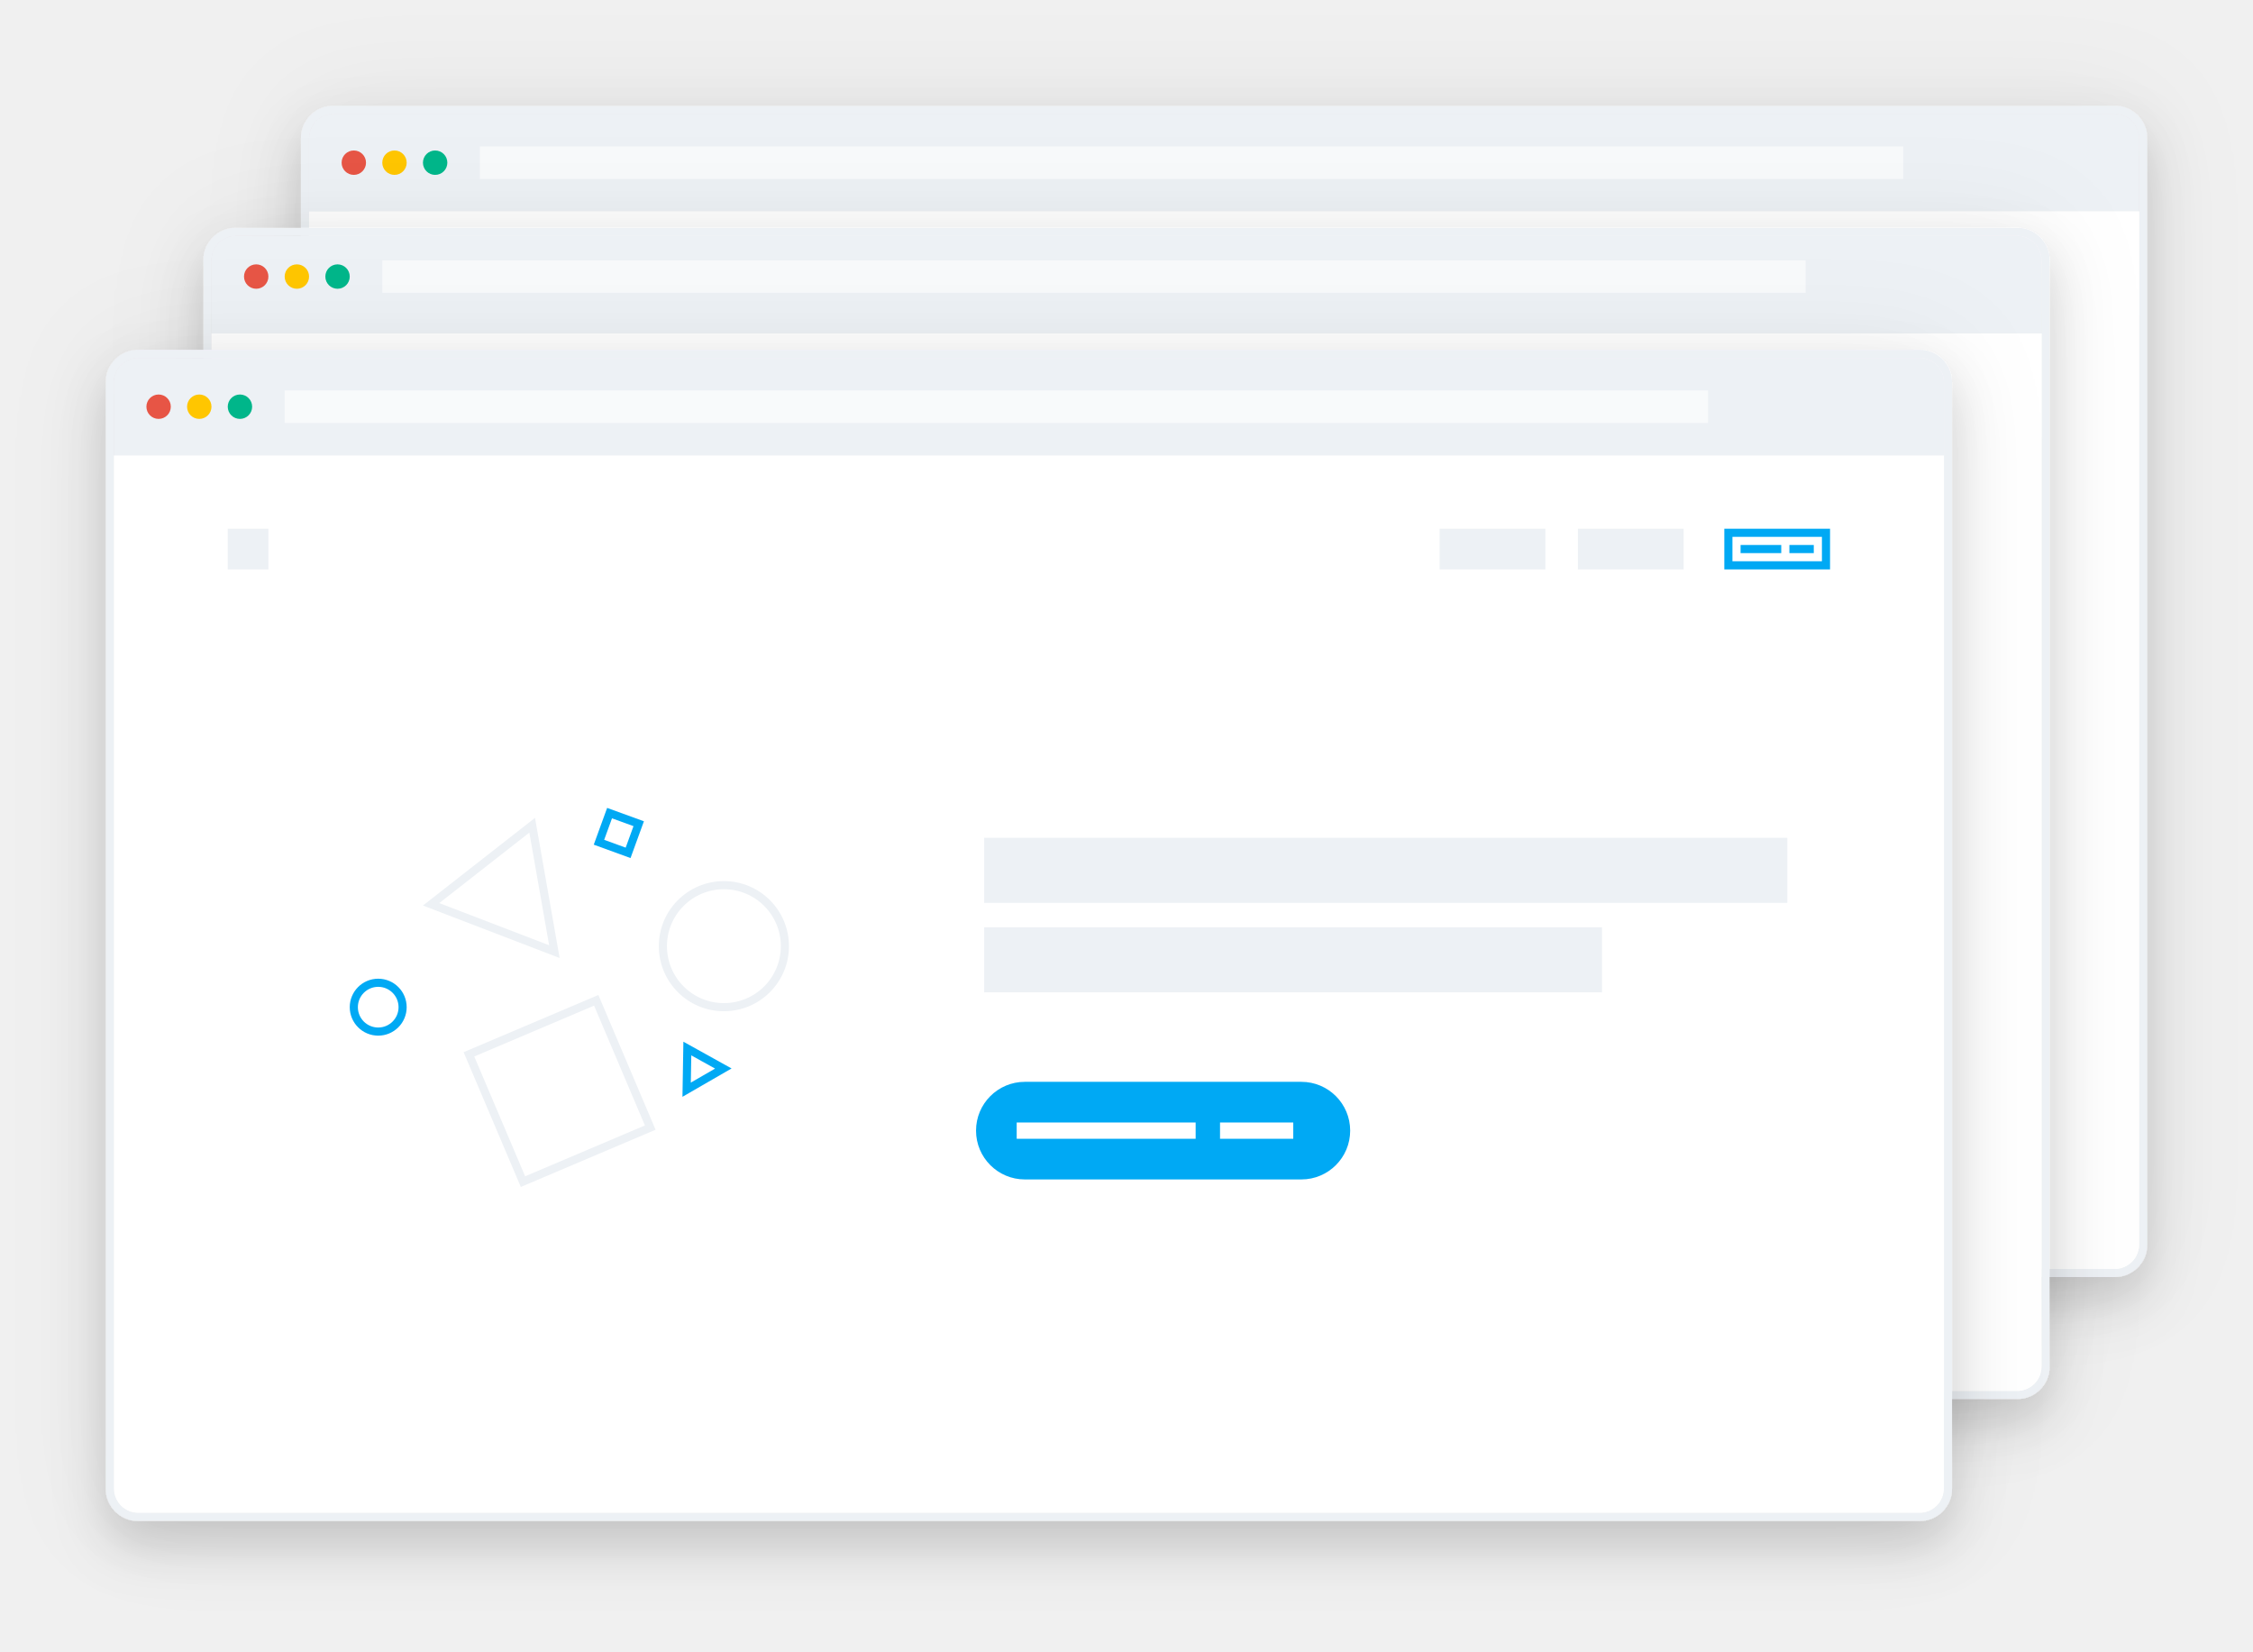
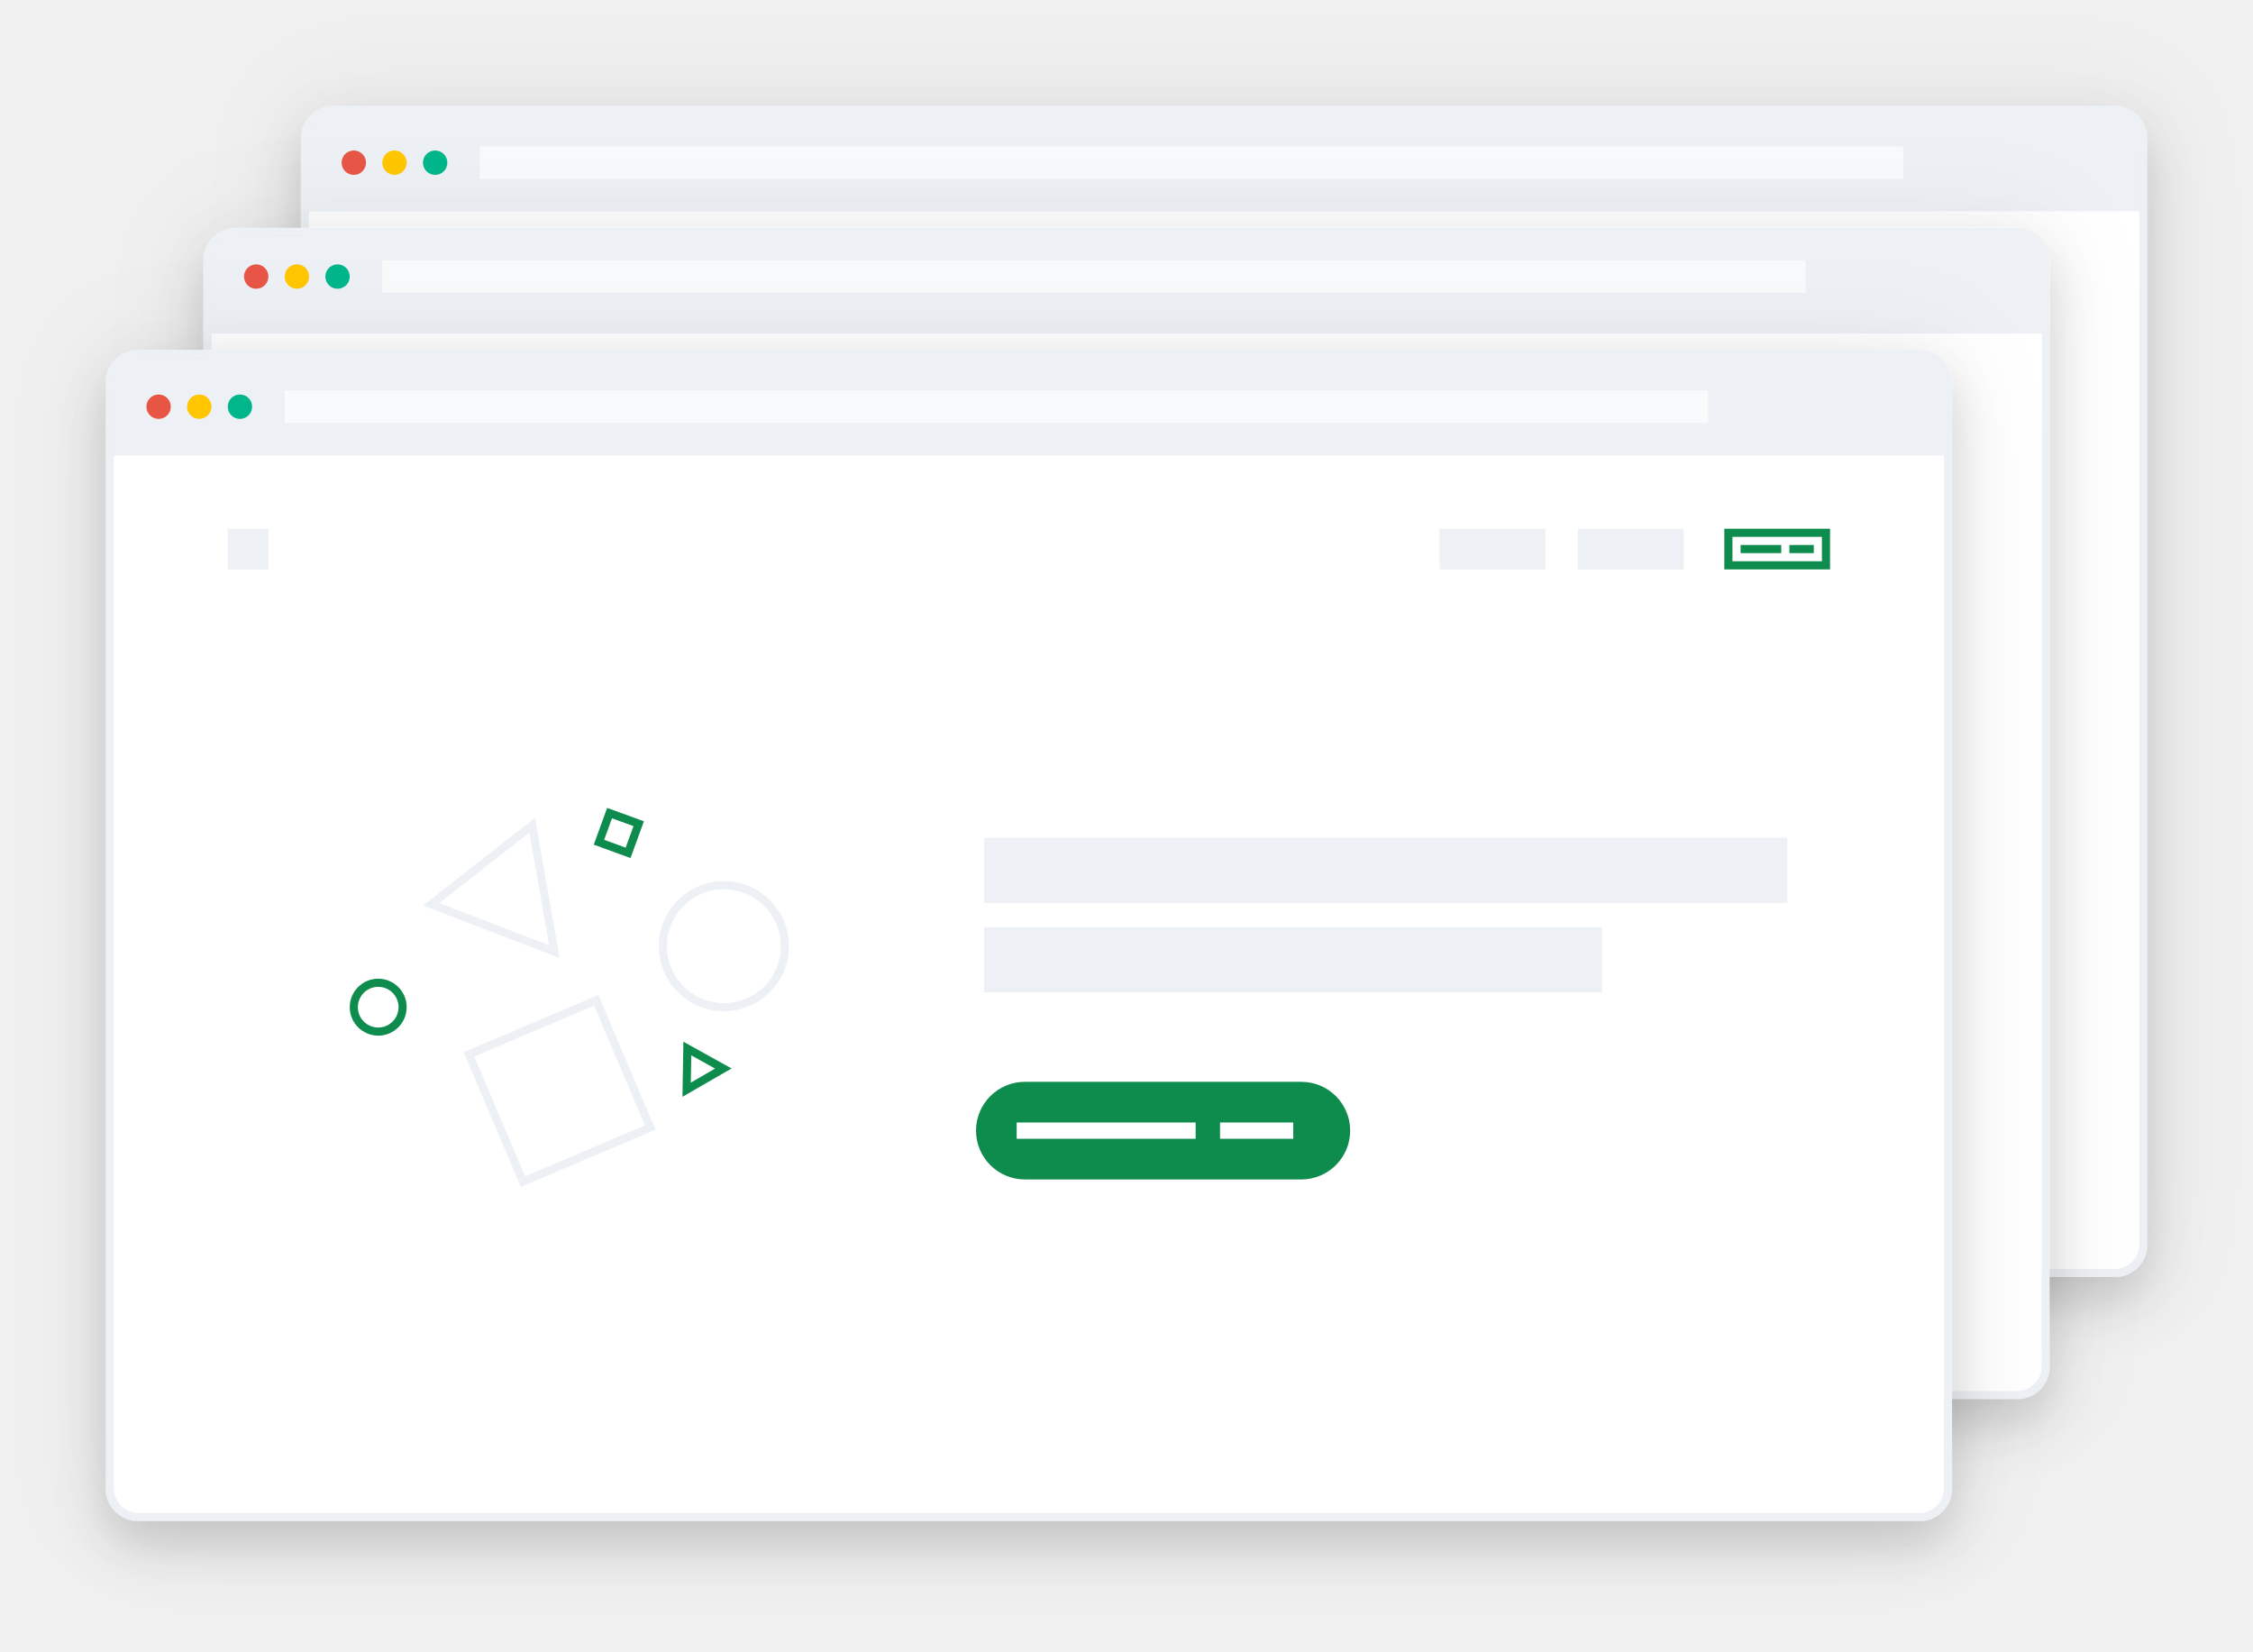
<svg xmlns="http://www.w3.org/2000/svg" xmlns:xlink="http://www.w3.org/1999/xlink" width="277px" height="203px" viewBox="0 0 277 203" version="1.1">
  <defs>
    <filter x="-50%" y="-50%" width="200%" height="200%" filterUnits="objectBoundingBox" id="filter-1">
      <feOffset dx="0" dy="3" in="SourceAlpha" result="shadowOffsetOuter1" />
      <feGaussianBlur stdDeviation="3" in="shadowOffsetOuter1" result="shadowBlurOuter1" />
      <feColorMatrix values="0 0 0 0 0   0 0 0 0 0   0 0 0 0 0  0 0 0 0.16 0" type="matrix" in="shadowBlurOuter1" result="shadowMatrixOuter1" />
      <feMerge>
        <feMergeNode in="shadowMatrixOuter1" />
        <feMergeNode in="SourceGraphic" />
      </feMerge>
    </filter>
    <filter x="-50%" y="-50%" width="200%" height="200%" filterUnits="objectBoundingBox" id="filter-2">
      <feOffset dx="0" dy="0" in="SourceAlpha" result="shadowOffsetOuter1" />
      <feGaussianBlur stdDeviation="6.5" in="shadowOffsetOuter1" result="shadowBlurOuter1" />
      <feColorMatrix values="0 0 0 0 0   0 0 0 0 0   0 0 0 0 0  0 0 0 0.058 0" type="matrix" in="shadowBlurOuter1" result="shadowMatrixOuter1" />
      <feMerge>
        <feMergeNode in="shadowMatrixOuter1" />
        <feMergeNode in="SourceGraphic" />
      </feMerge>
    </filter>
    <rect id="path-3" x="0" y="0" width="225" height="142" rx="3" />
    <mask id="mask-5" maskContentUnits="userSpaceOnUse" maskUnits="objectBoundingBox" x="-1" y="-1" width="227" height="144">
      <rect x="-1" y="-1" width="227" height="144" fill="white" />
      <use xlink:href="#path-3" fill="black" />
    </mask>
    <filter x="-50%" y="-50%" width="200%" height="200%" filterUnits="objectBoundingBox" id="filter-6">
      <feOffset dx="0" dy="3" in="SourceAlpha" result="shadowOffsetOuter1" />
      <feGaussianBlur stdDeviation="3" in="shadowOffsetOuter1" result="shadowBlurOuter1" />
      <feColorMatrix values="0 0 0 0 0   0 0 0 0 0   0 0 0 0 0  0 0 0 0.16 0" type="matrix" in="shadowBlurOuter1" result="shadowMatrixOuter1" />
      <feMerge>
        <feMergeNode in="shadowMatrixOuter1" />
        <feMergeNode in="SourceGraphic" />
      </feMerge>
    </filter>
    <filter x="-50%" y="-50%" width="200%" height="200%" filterUnits="objectBoundingBox" id="filter-7">
      <feOffset dx="0" dy="0" in="SourceAlpha" result="shadowOffsetOuter1" />
      <feGaussianBlur stdDeviation="6.5" in="shadowOffsetOuter1" result="shadowBlurOuter1" />
      <feColorMatrix values="0 0 0 0 0   0 0 0 0 0   0 0 0 0 0  0 0 0 0.058 0" type="matrix" in="shadowBlurOuter1" result="shadowMatrixOuter1" />
      <feMerge>
        <feMergeNode in="shadowMatrixOuter1" />
        <feMergeNode in="SourceGraphic" />
      </feMerge>
    </filter>
    <rect id="path-8" x="0" y="0" width="225" height="142" rx="3" />
    <mask id="mask-10" maskContentUnits="userSpaceOnUse" maskUnits="objectBoundingBox" x="-1" y="-1" width="227" height="144">
      <rect x="-1" y="-1" width="227" height="144" fill="white" />
      <use xlink:href="#path-8" fill="black" />
    </mask>
    <filter x="-50%" y="-50%" width="200%" height="200%" filterUnits="objectBoundingBox" id="filter-11">
      <feOffset dx="0" dy="3" in="SourceAlpha" result="shadowOffsetOuter1" />
      <feGaussianBlur stdDeviation="3" in="shadowOffsetOuter1" result="shadowBlurOuter1" />
      <feColorMatrix values="0 0 0 0 0   0 0 0 0 0   0 0 0 0 0  0 0 0 0.16 0" type="matrix" in="shadowBlurOuter1" result="shadowMatrixOuter1" />
      <feMerge>
        <feMergeNode in="shadowMatrixOuter1" />
        <feMergeNode in="SourceGraphic" />
      </feMerge>
    </filter>
    <filter x="-50%" y="-50%" width="200%" height="200%" filterUnits="objectBoundingBox" id="filter-12">
      <feOffset dx="0" dy="0" in="SourceAlpha" result="shadowOffsetOuter1" />
      <feGaussianBlur stdDeviation="6.5" in="shadowOffsetOuter1" result="shadowBlurOuter1" />
      <feColorMatrix values="0 0 0 0 0   0 0 0 0 0   0 0 0 0 0  0 0 0 0.058 0" type="matrix" in="shadowBlurOuter1" result="shadowMatrixOuter1" />
      <feMerge>
        <feMergeNode in="shadowMatrixOuter1" />
        <feMergeNode in="SourceGraphic" />
      </feMerge>
    </filter>
    <rect id="path-13" x="0" y="0" width="225" height="142" rx="3" />
    <mask id="mask-15" maskContentUnits="userSpaceOnUse" maskUnits="objectBoundingBox" x="-1" y="-1" width="227" height="144">
      <rect x="-1" y="-1" width="227" height="144" fill="white" />
      <use xlink:href="#path-13" fill="black" />
    </mask>
    <polygon id="path-16" points="20.09 3.049 29.09 18.049 11.09 18.049" />
    <mask id="mask-17" maskContentUnits="userSpaceOnUse" maskUnits="objectBoundingBox" x="0" y="0" width="18" height="15" fill="white">
      <use xlink:href="#path-16" />
    </mask>
    <polygon id="path-18" points="42.473 30.676 45.959 36.488 38.986 36.488" />
    <mask id="mask-19" maskContentUnits="userSpaceOnUse" maskUnits="objectBoundingBox" x="0" y="0" width="6.974" height="5.811" fill="white">
      <use xlink:href="#path-18" />
    </mask>
    <rect id="path-20" x="16.801" y="28.123" width="18" height="18" />
    <mask id="mask-21" maskContentUnits="userSpaceOnUse" maskUnits="objectBoundingBox" x="0" y="0" width="18" height="18" fill="white">
      <use xlink:href="#path-20" />
    </mask>
    <rect id="path-22" x="30.678" y="3" width="4.812" height="4.812" />
    <mask id="mask-23" maskContentUnits="userSpaceOnUse" maskUnits="objectBoundingBox" x="0" y="0" width="4.812" height="4.812" fill="white">
      <use xlink:href="#path-22" />
    </mask>
    <ellipse id="path-24" cx="46" cy="19.322" rx="8" ry="8" />
    <mask id="mask-25" maskContentUnits="userSpaceOnUse" maskUnits="objectBoundingBox" x="0" y="0" width="16" height="16" fill="white">
      <use xlink:href="#path-24" />
    </mask>
    <circle id="path-26" cx="3.5" cy="26.822" r="3.5" />
    <mask id="mask-27" maskContentUnits="userSpaceOnUse" maskUnits="objectBoundingBox" x="0" y="0" width="7" height="7" fill="white">
      <use xlink:href="#path-26" />
    </mask>
    <rect id="path-28" x="0" y="0.5" width="13" height="5" />
    <mask id="mask-29" maskContentUnits="userSpaceOnUse" maskUnits="objectBoundingBox" x="0" y="0" width="13" height="5" fill="white">
      <use xlink:href="#path-28" />
    </mask>
  </defs>
  <g id="Page-1" stroke="none" stroke-width="1" fill="none" fill-rule="evenodd">
    <g id="Artboard-2" transform="translate(-332, 0)">
      <g id="heroesblue" transform="translate(346, 14)">
        <g id="hiddenback" filter="url(#filter-1)" transform="translate(24, 0)">
          <g id="browser">
            <g id="main-window" filter="url(#filter-2)">
              <mask id="mask-4" fill="white">
                <use xlink:href="#path-3" />
              </mask>
              <g id="Mask">
                <use fill="#EDF1F5" fill-rule="evenodd" xlink:href="#path-3" />
                <use stroke="#EDF1F5" mask="url(#mask-5)" stroke-width="2" xlink:href="#path-3" />
              </g>
              <rect id="window-mask" fill="#FFFFFF" mask="url(#mask-4)" x="-1" y="12" width="227" height="169" />
              <rect id="window-mask-copy" fill="#FFFFFF" mask="url(#mask-4)" x="5" y="12" width="227" height="169" />
            </g>
            <g id="top" transform="translate(4, 4)">
              <circle id="Oval-1" fill="#00B68A" cx="11.5" cy="2" r="1.5" />
              <circle id="Oval-1-Copy" fill="#FFC600" cx="6.5" cy="2" r="1.5" />
              <circle id="Oval-1-Copy-2" fill="#E75545" cx="1.5" cy="2" r="1.5" />
              <rect id="address-bar" fill="#FFFFFF" opacity="0.625" x="17" y="0" width="175" height="4" />
            </g>
          </g>
        </g>
        <g id="hiddenmiddle" filter="url(#filter-6)" transform="translate(12, 15)">
          <g id="browser">
            <g id="main-window" filter="url(#filter-7)">
              <mask id="mask-9" fill="white">
                <use xlink:href="#path-8" />
              </mask>
              <g id="Mask">
                <use fill="#EDF1F5" fill-rule="evenodd" xlink:href="#path-8" />
                <use stroke="#EDF1F5" mask="url(#mask-10)" stroke-width="2" xlink:href="#path-8" />
              </g>
              <rect id="window-mask" fill="#FFFFFF" mask="url(#mask-9)" x="-1" y="12" width="227" height="169" />
              <rect id="window-mask-copy" fill="#FFFFFF" mask="url(#mask-9)" x="5" y="12" width="227" height="169" />
            </g>
            <g id="top" transform="translate(4, 3)">
              <circle id="Oval-1" fill="#00B68A" cx="11.5" cy="2" r="1.5" />
              <circle id="Oval-1-Copy" fill="#FFC600" cx="6.5" cy="2" r="1.5" />
              <circle id="Oval-1-Copy-2" fill="#E75545" cx="1.5" cy="2" r="1.5" />
              <rect id="address-bar" fill="#FFFFFF" opacity="0.625" x="17" y="0" width="175" height="4" />
            </g>
          </g>
        </g>
        <g id="bottom-right" filter="url(#filter-11)" transform="translate(0, 30)">
          <g id="browser">
            <g id="main-window" filter="url(#filter-12)">
              <mask id="mask-14" fill="white">
                <use xlink:href="#path-13" />
              </mask>
              <g id="Mask">
                <use fill="#EDF1F5" fill-rule="evenodd" xlink:href="#path-13" />
                <use stroke="#EDF1F5" mask="url(#mask-15)" stroke-width="2" xlink:href="#path-13" />
              </g>
              <rect id="window-mask" fill="#FFFFFF" mask="url(#mask-14)" x="-1" y="12" width="227" height="169" />
              <g id="illustration" mask="url(#mask-14)" stroke-width="2" fill="#FFFFFF">
                <g transform="translate(29, 53)">
                  <use id="Triangle-1" stroke="#EDF1F5" mask="url(#mask-17)" transform="translate(20.08998, 10.54935) rotate(21) translate(-20.08998, -10.54935) " xlink:href="#path-16" />
-                   <use id="Triangle-1-Copy" stroke="#03A9F4" mask="url(#mask-19)" transform="translate(42.47252, 33.582) rotate(-30) translate(-42.47252, -33.582) " xlink:href="#path-18" />
+                   <use id="Triangle-1-Copy" stroke="#118C4E" mask="url(#mask-19)" transform="translate(42.47252, 33.582) rotate(-30) translate(-42.47252, -33.582) " xlink:href="#path-18" />
                  <use id="Rectangle-81" stroke="#EDF1F5" mask="url(#mask-21)" transform="translate(25.80112, 37.12331) rotate(-23) translate(-25.80112, -37.12331) " xlink:href="#path-20" />
-                   <use id="Rectangle-81-Copy" stroke="#03A9F4" mask="url(#mask-23)" transform="translate(33.08386, 5.406046) rotate(20) translate(-33.08386, -5.406046) " xlink:href="#path-22" />
+                   <use id="Rectangle-81-Copy" stroke="#118C4E" mask="url(#mask-23)" transform="translate(33.08386, 5.406046) rotate(20) translate(-33.08386, -5.406046) " xlink:href="#path-22" />
                  <use id="Oval-17" stroke="#EDF1F5" mask="url(#mask-25)" xlink:href="#path-24" />
-                   <use id="Oval-17-Copy" stroke="#03A9F4" mask="url(#mask-27)" xlink:href="#path-26" />
+                   <use id="Oval-17-Copy" stroke="#118C4E" mask="url(#mask-27)" xlink:href="#path-26" />
                </g>
              </g>
              <g id="headline" mask="url(#mask-14)" fill="#EDF1F5">
                <g transform="translate(107, 59)">
                  <rect id="Rectangle-40" x="0" y="0" width="98.748" height="8" />
                  <rect id="Rectangle-40-Copy" x="0" y="11" width="75.96" height="8" />
                </g>
              </g>
              <g id="Group" mask="url(#mask-14)">
                <g transform="translate(14, 20)">
                  <rect id="logo" fill="#EDF1F5" x="0" y="1" width="5" height="5" />
                  <g id="right-nav" stroke-width="1" fill="none" transform="translate(149, 0.5)">
                    <rect id="li-1" fill="#EDF1F5" x="0" y="0.5" width="13" height="5" />
                    <rect id="li-1" fill="#EDF1F5" x="17" y="0.5" width="13" height="5" />
                    <g id="cta-small" transform="translate(35, 0)">
-                       <rect id="Rectangle-99" fill="#03A9F4" x="2" y="2.5" width="5" height="1" />
-                       <rect id="Rectangle-99-Copy" fill="#03A9F4" x="8" y="2.5" width="3" height="1" />
-                       <use id="li-3" stroke="#03A9F4" mask="url(#mask-29)" stroke-width="2" xlink:href="#path-28" />
+                       <rect id="Rectangle-99" fill="#118C4E" x="2" y="2.5" width="5" height="1" />
+                       <rect id="Rectangle-99-Copy" fill="#118C4E" x="8" y="2.5" width="3" height="1" />
+                       <use id="li-3" stroke="#118C4E" mask="url(#mask-29)" stroke-width="2" xlink:href="#path-28" />
                    </g>
                  </g>
                </g>
              </g>
              <g id="CTA" mask="url(#mask-14)">
                <g transform="translate(106, 89)">
-                   <rect id="Rectangle-104" fill="#03A9F4" x="0" y="0" width="46" height="12" rx="6" />
+                   <rect id="Rectangle-104" fill="#118C4E" x="0" y="0" width="46" height="12" rx="6" />
                  <rect id="Rectangle-105" fill="#FFFFFF" x="5" y="5" width="22" height="2" />
                  <rect id="Rectangle-105-Copy" fill="#FFFFFF" x="30" y="5" width="9" height="2" />
                </g>
              </g>
            </g>
            <g id="top" transform="translate(4, 4)">
              <circle id="Oval-1" fill="#00B68A" cx="11.5" cy="2" r="1.5" />
              <circle id="Oval-1-Copy" fill="#FFC600" cx="6.5" cy="2" r="1.5" />
              <circle id="Oval-1-Copy-2" fill="#E75545" cx="1.5" cy="2" r="1.5" />
              <rect id="address-bar" fill="#FFFFFF" opacity="0.625" x="17" y="0" width="175" height="4" />
            </g>
          </g>
        </g>
      </g>
    </g>
  </g>
</svg>
